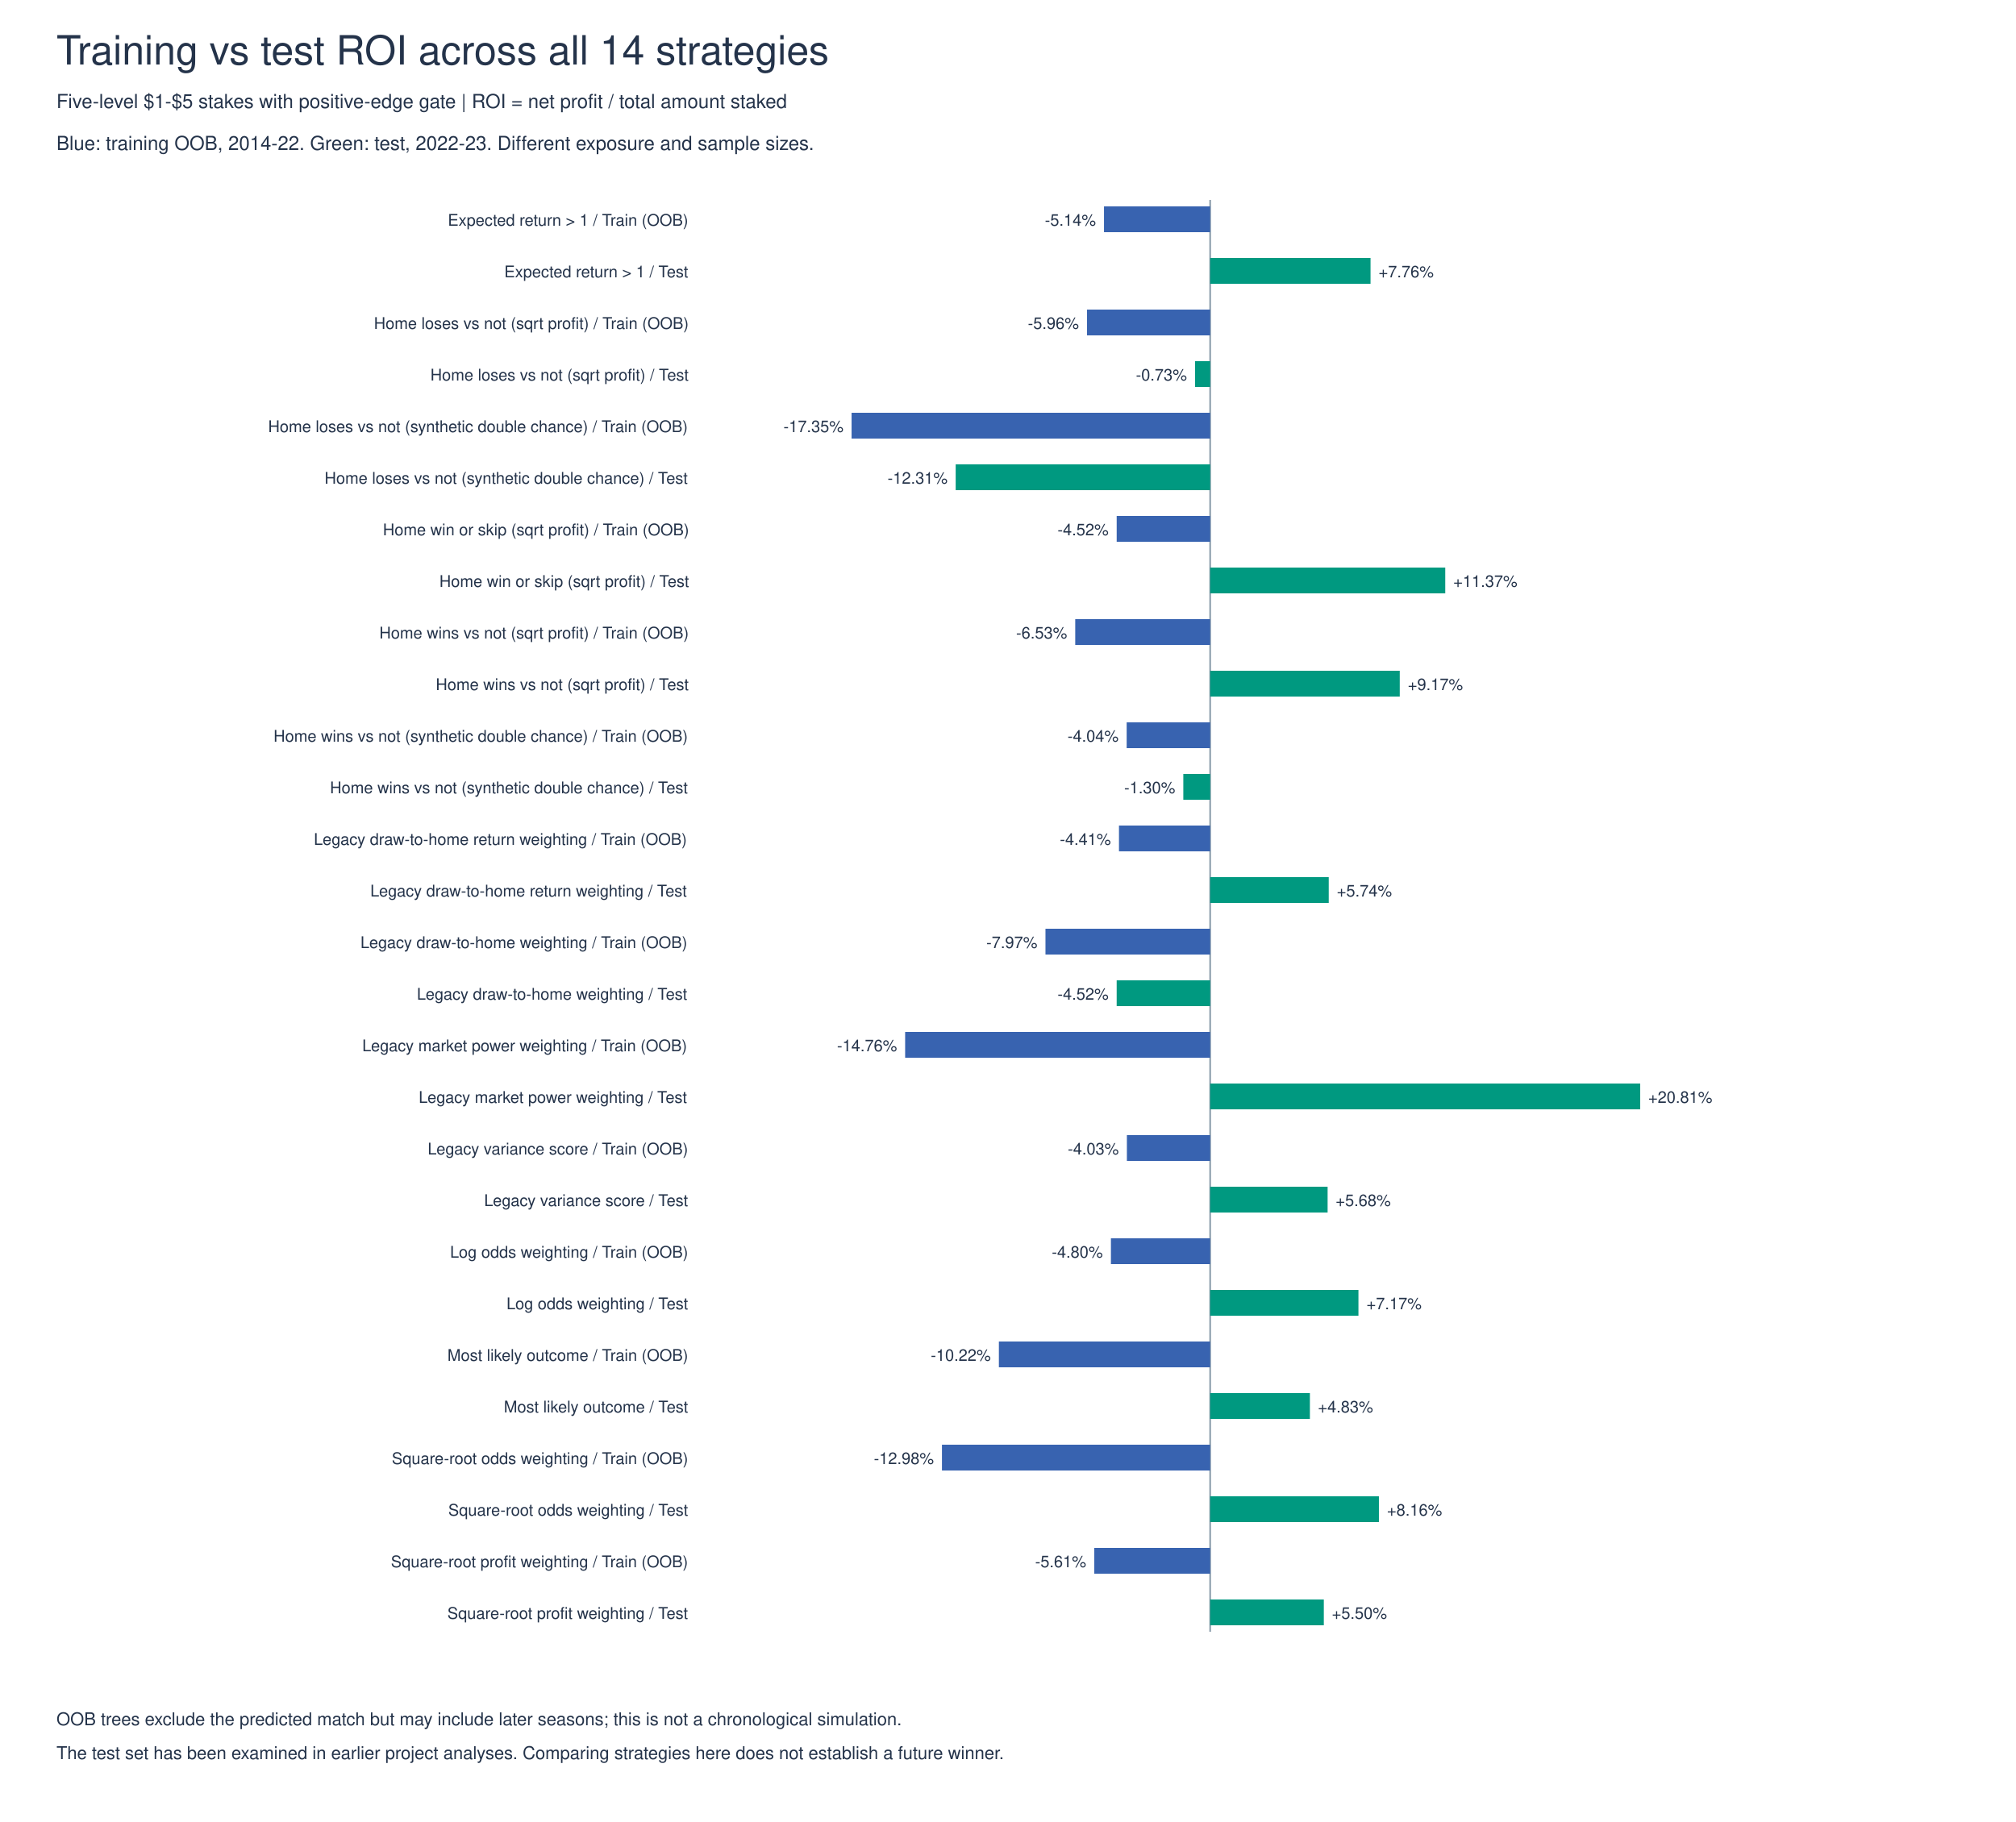
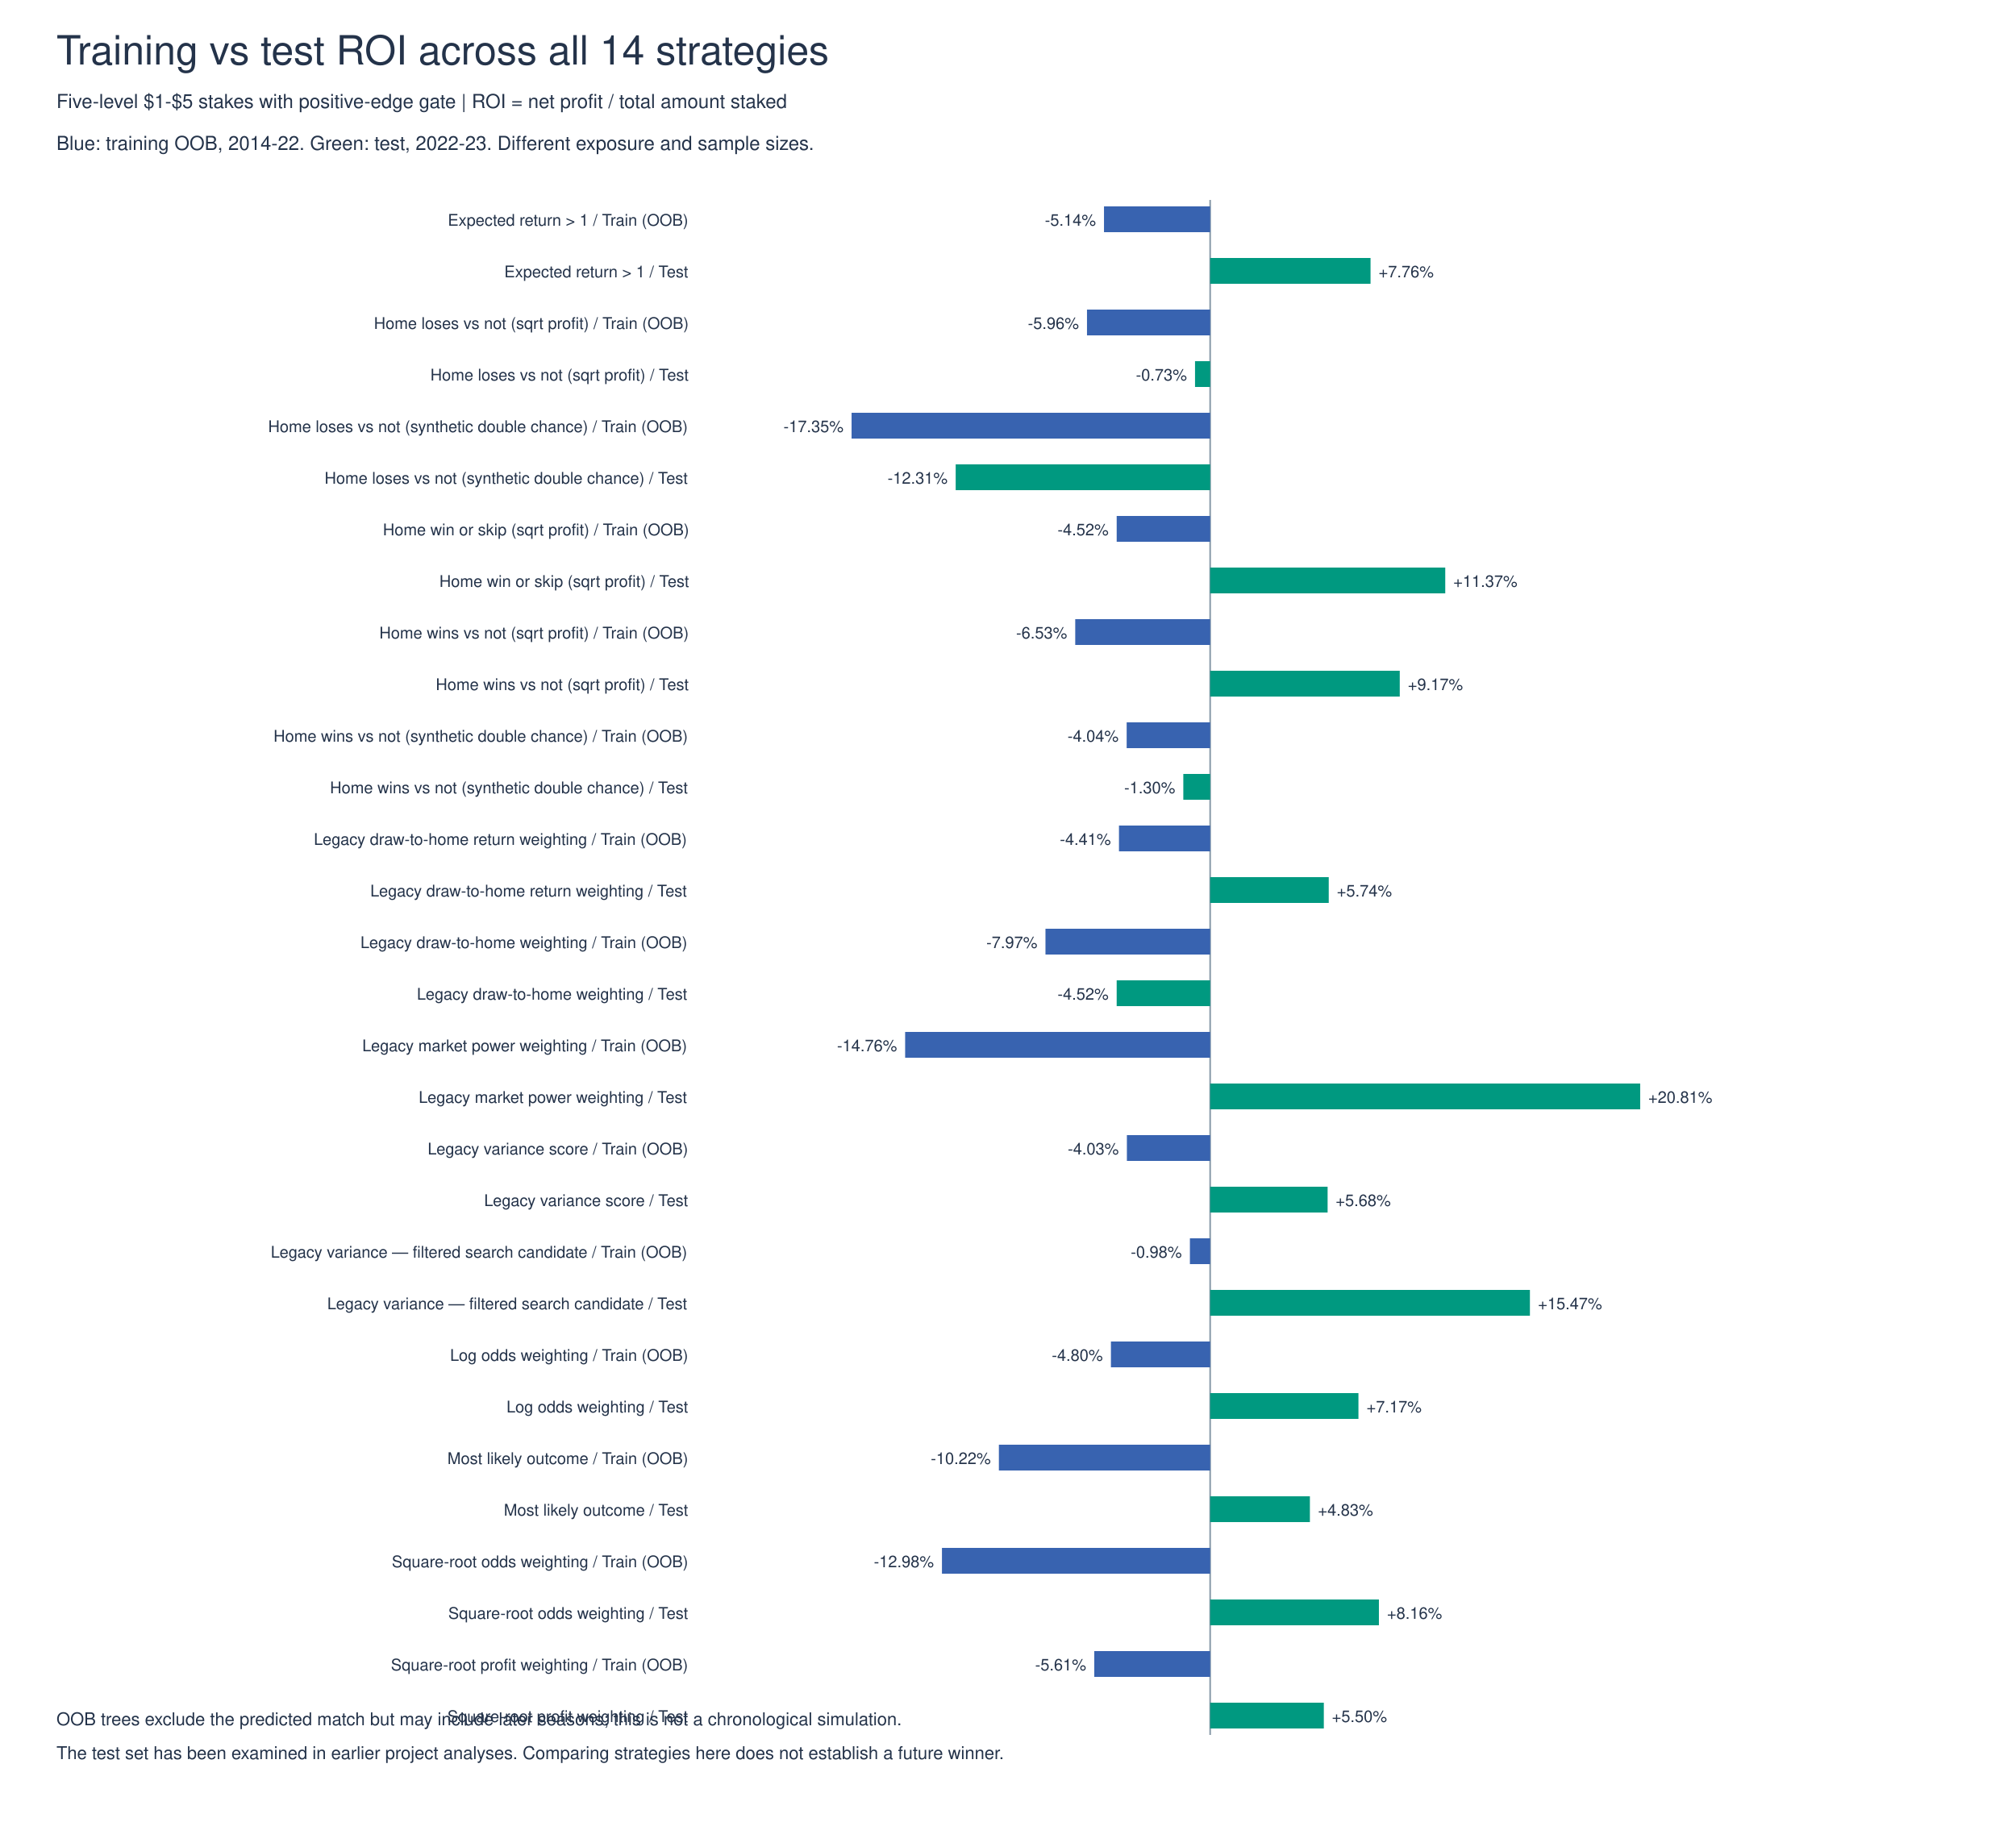
<svg xmlns="http://www.w3.org/2000/svg" width="1250" height="1130" preserveAspectRatio="xMinYMin meet" viewBox="0 0 1250 1130" version="1.0" fill-rule="evenodd">
  <clipPath id="clip">
    <rect x="0" y="0" width="1250" height="1130" />
  </clipPath>
  <g id="group" transform="scale(1,-1) translate(0,-1130)" style="clip-path: url(#clip)">
    <g transform="">
      <rect x="0" y="0" width="1250" height="1130" style="stroke: none; stroke-linecap: butt; stroke-width: 1; fill: rgb(100%,100%,100%); fill-rule: evenodd;" />
      <text x="35" y="1090" style="font-family: Helvetica; font-size: 25px;fill: rgb(14%,20%,29%); stroke:none;" transform="translate(0,2180) scale(1,-1)">Training vs test ROI across all 14 strategies</text>
      <text x="35" y="1063" style="font-family: Helvetica; font-size: 12px;fill: rgb(14%,20%,29%); stroke:none;" transform="translate(0,2126) scale(1,-1)">Five-level $1-$5 stakes with positive-edge gate | ROI = net profit / total amount staked</text>
      <text x="35" y="1037" style="font-family: Helvetica; font-size: 12px;fill: rgb(14%,20%,29%); stroke:none;" transform="translate(0,2074) scale(1,-1)">Blue: training OOB, 2014-22. Green: test, 2022-23. Different exposure and sample sizes.</text>
-       <path d="M 750.347,1006 L 750.347,118 Z" style="stroke: rgb(53%,60%,66%); stroke-linecap: butt; stroke-width: 1;" />
+       <path d="M 750.347,1006 L 750.347,54 Z" style="stroke: rgb(53%,60%,66%); stroke-linecap: butt; stroke-width: 1;" />
      <text x="277.66" y="990" style="font-family: Helvetica; font-size: 10px;fill: rgb(14%,20%,29%); stroke:none;" transform="translate(0,1980) scale(1,-1)">Expected return &gt; 1 / Train (OOB)</text>
      <rect x="684.519" y="986" width="65.828" height="16" style="stroke: none; stroke-linecap: butt; stroke-width: 1; fill: rgb(22%,39%,69%); fill-rule: evenodd;" />
      <text x="647.839" y="990" style="font-family: Helvetica; font-size: 10px;fill: rgb(14%,20%,29%); stroke:none;" transform="translate(0,1980) scale(1,-1)">-5.14%</text>
      <text x="312.66" y="958" style="font-family: Helvetica; font-size: 10px;fill: rgb(14%,20%,29%); stroke:none;" transform="translate(0,1916) scale(1,-1)">Expected return &gt; 1 / Test</text>
      <rect x="750.347" y="954" width="99.442" height="16" style="stroke: none; stroke-linecap: butt; stroke-width: 1; fill: rgb(0%,60%,50%); fill-rule: evenodd;" />
      <text x="854.789" y="958" style="font-family: Helvetica; font-size: 10px;fill: rgb(14%,20%,29%); stroke:none;" transform="translate(0,1916) scale(1,-1)">+7.76%</text>
      <text x="231.84" y="926" style="font-family: Helvetica; font-size: 10px;fill: rgb(14%,20%,29%); stroke:none;" transform="translate(0,1852) scale(1,-1)">Home loses vs not (sqrt profit) / Train (OOB)</text>
      <rect x="673.976" y="922" width="76.371" height="16" style="stroke: none; stroke-linecap: butt; stroke-width: 1; fill: rgb(22%,39%,69%); fill-rule: evenodd;" />
      <text x="637.296" y="926" style="font-family: Helvetica; font-size: 10px;fill: rgb(14%,20%,29%); stroke:none;" transform="translate(0,1852) scale(1,-1)">-5.96%</text>
      <text x="266.84" y="894" style="font-family: Helvetica; font-size: 10px;fill: rgb(14%,20%,29%); stroke:none;" transform="translate(0,1788) scale(1,-1)">Home loses vs not (sqrt profit) / Test</text>
      <rect x="740.961" y="890" width="9.386" height="16" style="stroke: none; stroke-linecap: butt; stroke-width: 1; fill: rgb(0%,60%,50%); fill-rule: evenodd;" />
      <text x="704.281" y="894" style="font-family: Helvetica; font-size: 10px;fill: rgb(14%,20%,29%); stroke:none;" transform="translate(0,1788) scale(1,-1)">-0.73%</text>
      <text x="166.24" y="862" style="font-family: Helvetica; font-size: 10px;fill: rgb(14%,20%,29%); stroke:none;" transform="translate(0,1724) scale(1,-1)">Home loses vs not (synthetic double chance) / Train (OOB)</text>
      <rect x="528.015" y="858" width="222.333" height="16" style="stroke: none; stroke-linecap: butt; stroke-width: 1; fill: rgb(22%,39%,69%); fill-rule: evenodd;" />
      <text x="485.775" y="862" style="font-family: Helvetica; font-size: 10px;fill: rgb(14%,20%,29%); stroke:none;" transform="translate(0,1724) scale(1,-1)">-17.35%</text>
      <text x="201.24" y="830" style="font-family: Helvetica; font-size: 10px;fill: rgb(14%,20%,29%); stroke:none;" transform="translate(0,1660) scale(1,-1)">Home loses vs not (synthetic double chance) / Test</text>
      <rect x="592.562" y="826" width="157.786" height="16" style="stroke: none; stroke-linecap: butt; stroke-width: 1; fill: rgb(0%,60%,50%); fill-rule: evenodd;" />
      <text x="550.322" y="830" style="font-family: Helvetica; font-size: 10px;fill: rgb(14%,20%,29%); stroke:none;" transform="translate(0,1660) scale(1,-1)">-12.31%</text>
      <text x="237.41" y="798" style="font-family: Helvetica; font-size: 10px;fill: rgb(14%,20%,29%); stroke:none;" transform="translate(0,1596) scale(1,-1)">Home win or skip (sqrt profit) / Train (OOB)</text>
      <rect x="692.391" y="794" width="57.956" height="16" style="stroke: none; stroke-linecap: butt; stroke-width: 1; fill: rgb(22%,39%,69%); fill-rule: evenodd;" />
      <text x="655.711" y="798" style="font-family: Helvetica; font-size: 10px;fill: rgb(14%,20%,29%); stroke:none;" transform="translate(0,1596) scale(1,-1)">-4.52%</text>
      <text x="272.41" y="766" style="font-family: Helvetica; font-size: 10px;fill: rgb(14%,20%,29%); stroke:none;" transform="translate(0,1532) scale(1,-1)">Home win or skip (sqrt profit) / Test</text>
      <rect x="750.347" y="762" width="145.769" height="16" style="stroke: none; stroke-linecap: butt; stroke-width: 1; fill: rgb(0%,60%,50%); fill-rule: evenodd;" />
      <text x="901.116" y="766" style="font-family: Helvetica; font-size: 10px;fill: rgb(14%,20%,29%); stroke:none;" transform="translate(0,1532) scale(1,-1)">+11.37%</text>
      <text x="235.18" y="734" style="font-family: Helvetica; font-size: 10px;fill: rgb(14%,20%,29%); stroke:none;" transform="translate(0,1468) scale(1,-1)">Home wins vs not (sqrt profit) / Train (OOB)</text>
      <rect x="666.687" y="730" width="83.66" height="16" style="stroke: none; stroke-linecap: butt; stroke-width: 1; fill: rgb(22%,39%,69%); fill-rule: evenodd;" />
      <text x="630.007" y="734" style="font-family: Helvetica; font-size: 10px;fill: rgb(14%,20%,29%); stroke:none;" transform="translate(0,1468) scale(1,-1)">-6.53%</text>
      <text x="270.18" y="702" style="font-family: Helvetica; font-size: 10px;fill: rgb(14%,20%,29%); stroke:none;" transform="translate(0,1404) scale(1,-1)">Home wins vs not (sqrt profit) / Test</text>
      <rect x="750.347" y="698" width="117.562" height="16" style="stroke: none; stroke-linecap: butt; stroke-width: 1; fill: rgb(0%,60%,50%); fill-rule: evenodd;" />
      <text x="872.909" y="702" style="font-family: Helvetica; font-size: 10px;fill: rgb(14%,20%,29%); stroke:none;" transform="translate(0,1404) scale(1,-1)">+9.17%</text>
      <text x="169.58" y="670" style="font-family: Helvetica; font-size: 10px;fill: rgb(14%,20%,29%); stroke:none;" transform="translate(0,1340) scale(1,-1)">Home wins vs not (synthetic double chance) / Train (OOB)</text>
      <rect x="698.581" y="666" width="51.766" height="16" style="stroke: none; stroke-linecap: butt; stroke-width: 1; fill: rgb(22%,39%,69%); fill-rule: evenodd;" />
      <text x="661.901" y="670" style="font-family: Helvetica; font-size: 10px;fill: rgb(14%,20%,29%); stroke:none;" transform="translate(0,1340) scale(1,-1)">-4.04%</text>
      <text x="204.58" y="638" style="font-family: Helvetica; font-size: 10px;fill: rgb(14%,20%,29%); stroke:none;" transform="translate(0,1276) scale(1,-1)">Home wins vs not (synthetic double chance) / Test</text>
      <rect x="733.703" y="634" width="16.644" height="16" style="stroke: none; stroke-linecap: butt; stroke-width: 1; fill: rgb(0%,60%,50%); fill-rule: evenodd;" />
      <text x="697.023" y="638" style="font-family: Helvetica; font-size: 10px;fill: rgb(14%,20%,29%); stroke:none;" transform="translate(0,1276) scale(1,-1)">-1.30%</text>
      <text x="194.59" y="606" style="font-family: Helvetica; font-size: 10px;fill: rgb(14%,20%,29%); stroke:none;" transform="translate(0,1212) scale(1,-1)">Legacy draw-to-home return weighting / Train (OOB)</text>
      <rect x="693.81" y="602" width="56.537" height="16" style="stroke: none; stroke-linecap: butt; stroke-width: 1; fill: rgb(22%,39%,69%); fill-rule: evenodd;" />
      <text x="657.13" y="606" style="font-family: Helvetica; font-size: 10px;fill: rgb(14%,20%,29%); stroke:none;" transform="translate(0,1212) scale(1,-1)">-4.41%</text>
      <text x="229.59" y="574" style="font-family: Helvetica; font-size: 10px;fill: rgb(14%,20%,29%); stroke:none;" transform="translate(0,1148) scale(1,-1)">Legacy draw-to-home return weighting / Test</text>
      <rect x="750.347" y="570" width="73.527" height="16" style="stroke: none; stroke-linecap: butt; stroke-width: 1; fill: rgb(0%,60%,50%); fill-rule: evenodd;" />
      <text x="828.874" y="574" style="font-family: Helvetica; font-size: 10px;fill: rgb(14%,20%,29%); stroke:none;" transform="translate(0,1148) scale(1,-1)">+5.74%</text>
      <text x="223.49" y="542" style="font-family: Helvetica; font-size: 10px;fill: rgb(14%,20%,29%); stroke:none;" transform="translate(0,1084) scale(1,-1)">Legacy draw-to-home weighting / Train (OOB)</text>
      <rect x="648.234" y="538" width="102.113" height="16" style="stroke: none; stroke-linecap: butt; stroke-width: 1; fill: rgb(22%,39%,69%); fill-rule: evenodd;" />
      <text x="611.554" y="542" style="font-family: Helvetica; font-size: 10px;fill: rgb(14%,20%,29%); stroke:none;" transform="translate(0,1084) scale(1,-1)">-7.97%</text>
      <text x="258.49" y="510" style="font-family: Helvetica; font-size: 10px;fill: rgb(14%,20%,29%); stroke:none;" transform="translate(0,1020) scale(1,-1)">Legacy draw-to-home weighting / Test</text>
      <rect x="692.385" y="506" width="57.962" height="16" style="stroke: none; stroke-linecap: butt; stroke-width: 1; fill: rgb(0%,60%,50%); fill-rule: evenodd;" />
      <text x="655.705" y="510" style="font-family: Helvetica; font-size: 10px;fill: rgb(14%,20%,29%); stroke:none;" transform="translate(0,1020) scale(1,-1)">-4.52%</text>
      <text x="224.6" y="478" style="font-family: Helvetica; font-size: 10px;fill: rgb(14%,20%,29%); stroke:none;" transform="translate(0,956) scale(1,-1)">Legacy market power weighting / Train (OOB)</text>
      <rect x="561.223" y="474" width="189.124" height="16" style="stroke: none; stroke-linecap: butt; stroke-width: 1; fill: rgb(22%,39%,69%); fill-rule: evenodd;" />
      <text x="518.983" y="478" style="font-family: Helvetica; font-size: 10px;fill: rgb(14%,20%,29%); stroke:none;" transform="translate(0,956) scale(1,-1)">-14.76%</text>
      <text x="259.6" y="446" style="font-family: Helvetica; font-size: 10px;fill: rgb(14%,20%,29%); stroke:none;" transform="translate(0,892) scale(1,-1)">Legacy market power weighting / Test</text>
      <rect x="750.347" y="442" width="266.638" height="16" style="stroke: none; stroke-linecap: butt; stroke-width: 1; fill: rgb(0%,60%,50%); fill-rule: evenodd;" />
      <text x="1021.985" y="446" style="font-family: Helvetica; font-size: 10px;fill: rgb(14%,20%,29%); stroke:none;" transform="translate(0,892) scale(1,-1)">+20.81%</text>
      <text x="265.17" y="414" style="font-family: Helvetica; font-size: 10px;fill: rgb(14%,20%,29%); stroke:none;" transform="translate(0,828) scale(1,-1)">Legacy variance score / Train (OOB)</text>
      <rect x="698.715" y="410" width="51.632" height="16" style="stroke: none; stroke-linecap: butt; stroke-width: 1; fill: rgb(22%,39%,69%); fill-rule: evenodd;" />
      <text x="662.035" y="414" style="font-family: Helvetica; font-size: 10px;fill: rgb(14%,20%,29%); stroke:none;" transform="translate(0,828) scale(1,-1)">-4.03%</text>
      <text x="300.17" y="382" style="font-family: Helvetica; font-size: 10px;fill: rgb(14%,20%,29%); stroke:none;" transform="translate(0,764) scale(1,-1)">Legacy variance score / Test</text>
      <rect x="750.347" y="378" width="72.822" height="16" style="stroke: none; stroke-linecap: butt; stroke-width: 1; fill: rgb(0%,60%,50%); fill-rule: evenodd;" />
      <text x="828.17" y="382" style="font-family: Helvetica; font-size: 10px;fill: rgb(14%,20%,29%); stroke:none;" transform="translate(0,764) scale(1,-1)">+5.68%</text>
-       <text x="279.05" y="350" style="font-family: Helvetica; font-size: 10px;fill: rgb(14%,20%,29%); stroke:none;" transform="translate(0,700) scale(1,-1)">Log odds weighting / Train (OOB)</text>
-       <rect x="688.815" y="346" width="61.532" height="16" style="stroke: none; stroke-linecap: butt; stroke-width: 1; fill: rgb(22%,39%,69%); fill-rule: evenodd;" />
-       <text x="652.135" y="350" style="font-family: Helvetica; font-size: 10px;fill: rgb(14%,20%,29%); stroke:none;" transform="translate(0,700) scale(1,-1)">-4.80%</text>
-       <text x="314.05" y="318" style="font-family: Helvetica; font-size: 10px;fill: rgb(14%,20%,29%); stroke:none;" transform="translate(0,636) scale(1,-1)">Log odds weighting / Test</text>
-       <rect x="750.347" y="314" width="91.943" height="16" style="stroke: none; stroke-linecap: butt; stroke-width: 1; fill: rgb(0%,60%,50%); fill-rule: evenodd;" />
-       <text x="847.29" y="318" style="font-family: Helvetica; font-size: 10px;fill: rgb(14%,20%,29%); stroke:none;" transform="translate(0,636) scale(1,-1)">+7.17%</text>
-       <text x="277.41" y="286" style="font-family: Helvetica; font-size: 10px;fill: rgb(14%,20%,29%); stroke:none;" transform="translate(0,572) scale(1,-1)">Most likely outcome / Train (OOB)</text>
-       <rect x="619.348" y="282" width="130.999" height="16" style="stroke: none; stroke-linecap: butt; stroke-width: 1; fill: rgb(22%,39%,69%); fill-rule: evenodd;" />
-       <text x="577.108" y="286" style="font-family: Helvetica; font-size: 10px;fill: rgb(14%,20%,29%); stroke:none;" transform="translate(0,572) scale(1,-1)">-10.22%</text>
-       <text x="312.41" y="254" style="font-family: Helvetica; font-size: 10px;fill: rgb(14%,20%,29%); stroke:none;" transform="translate(0,508) scale(1,-1)">Most likely outcome / Test</text>
-       <rect x="750.347" y="250" width="61.84" height="16" style="stroke: none; stroke-linecap: butt; stroke-width: 1; fill: rgb(0%,60%,50%); fill-rule: evenodd;" />
-       <text x="817.187" y="254" style="font-family: Helvetica; font-size: 10px;fill: rgb(14%,20%,29%); stroke:none;" transform="translate(0,508) scale(1,-1)">+4.83%</text>
-       <text x="242.93" y="222" style="font-family: Helvetica; font-size: 10px;fill: rgb(14%,20%,29%); stroke:none;" transform="translate(0,444) scale(1,-1)">Square-root odds weighting / Train (OOB)</text>
-       <rect x="584.046" y="218" width="166.302" height="16" style="stroke: none; stroke-linecap: butt; stroke-width: 1; fill: rgb(22%,39%,69%); fill-rule: evenodd;" />
-       <text x="541.806" y="222" style="font-family: Helvetica; font-size: 10px;fill: rgb(14%,20%,29%); stroke:none;" transform="translate(0,444) scale(1,-1)">-12.98%</text>
-       <text x="277.93" y="190" style="font-family: Helvetica; font-size: 10px;fill: rgb(14%,20%,29%); stroke:none;" transform="translate(0,380) scale(1,-1)">Square-root odds weighting / Test</text>
-       <rect x="750.347" y="186" width="104.633" height="16" style="stroke: none; stroke-linecap: butt; stroke-width: 1; fill: rgb(0%,60%,50%); fill-rule: evenodd;" />
-       <text x="859.981" y="190" style="font-family: Helvetica; font-size: 10px;fill: rgb(14%,20%,29%); stroke:none;" transform="translate(0,380) scale(1,-1)">+8.16%</text>
-       <text x="242.38" y="158" style="font-family: Helvetica; font-size: 10px;fill: rgb(14%,20%,29%); stroke:none;" transform="translate(0,316) scale(1,-1)">Square-root profit weighting / Train (OOB)</text>
-       <rect x="678.486" y="154" width="71.862" height="16" style="stroke: none; stroke-linecap: butt; stroke-width: 1; fill: rgb(22%,39%,69%); fill-rule: evenodd;" />
-       <text x="641.806" y="158" style="font-family: Helvetica; font-size: 10px;fill: rgb(14%,20%,29%); stroke:none;" transform="translate(0,316) scale(1,-1)">-5.61%</text>
-       <text x="277.38" y="126" style="font-family: Helvetica; font-size: 10px;fill: rgb(14%,20%,29%); stroke:none;" transform="translate(0,252) scale(1,-1)">Square-root profit weighting / Test</text>
-       <rect x="750.347" y="122" width="70.473" height="16" style="stroke: none; stroke-linecap: butt; stroke-width: 1; fill: rgb(0%,60%,50%); fill-rule: evenodd;" />
-       <text x="825.821" y="126" style="font-family: Helvetica; font-size: 10px;fill: rgb(14%,20%,29%); stroke:none;" transform="translate(0,252) scale(1,-1)">+5.50%</text>
+       <text x="167.9" y="350" style="font-family: Helvetica; font-size: 10px;fill: rgb(14%,20%,29%); stroke:none;" transform="translate(0,700) scale(1,-1)">Legacy variance — filtered search candidate / Train (OOB)</text>
+       <rect x="737.79" y="346" width="12.557" height="16" style="stroke: none; stroke-linecap: butt; stroke-width: 1; fill: rgb(22%,39%,69%); fill-rule: evenodd;" />
+       <text x="701.11" y="350" style="font-family: Helvetica; font-size: 10px;fill: rgb(14%,20%,29%); stroke:none;" transform="translate(0,700) scale(1,-1)">-0.98%</text>
+       <text x="202.9" y="318" style="font-family: Helvetica; font-size: 10px;fill: rgb(14%,20%,29%); stroke:none;" transform="translate(0,636) scale(1,-1)">Legacy variance — filtered search candidate / Test</text>
+       <rect x="750.347" y="314" width="198.263" height="16" style="stroke: none; stroke-linecap: butt; stroke-width: 1; fill: rgb(0%,60%,50%); fill-rule: evenodd;" />
+       <text x="953.61" y="318" style="font-family: Helvetica; font-size: 10px;fill: rgb(14%,20%,29%); stroke:none;" transform="translate(0,636) scale(1,-1)">+15.47%</text>
+       <text x="279.05" y="286" style="font-family: Helvetica; font-size: 10px;fill: rgb(14%,20%,29%); stroke:none;" transform="translate(0,572) scale(1,-1)">Log odds weighting / Train (OOB)</text>
+       <rect x="688.815" y="282" width="61.532" height="16" style="stroke: none; stroke-linecap: butt; stroke-width: 1; fill: rgb(22%,39%,69%); fill-rule: evenodd;" />
+       <text x="652.135" y="286" style="font-family: Helvetica; font-size: 10px;fill: rgb(14%,20%,29%); stroke:none;" transform="translate(0,572) scale(1,-1)">-4.80%</text>
+       <text x="314.05" y="254" style="font-family: Helvetica; font-size: 10px;fill: rgb(14%,20%,29%); stroke:none;" transform="translate(0,508) scale(1,-1)">Log odds weighting / Test</text>
+       <rect x="750.347" y="250" width="91.943" height="16" style="stroke: none; stroke-linecap: butt; stroke-width: 1; fill: rgb(0%,60%,50%); fill-rule: evenodd;" />
+       <text x="847.29" y="254" style="font-family: Helvetica; font-size: 10px;fill: rgb(14%,20%,29%); stroke:none;" transform="translate(0,508) scale(1,-1)">+7.17%</text>
+       <text x="277.41" y="222" style="font-family: Helvetica; font-size: 10px;fill: rgb(14%,20%,29%); stroke:none;" transform="translate(0,444) scale(1,-1)">Most likely outcome / Train (OOB)</text>
+       <rect x="619.348" y="218" width="130.999" height="16" style="stroke: none; stroke-linecap: butt; stroke-width: 1; fill: rgb(22%,39%,69%); fill-rule: evenodd;" />
+       <text x="577.108" y="222" style="font-family: Helvetica; font-size: 10px;fill: rgb(14%,20%,29%); stroke:none;" transform="translate(0,444) scale(1,-1)">-10.22%</text>
+       <text x="312.41" y="190" style="font-family: Helvetica; font-size: 10px;fill: rgb(14%,20%,29%); stroke:none;" transform="translate(0,380) scale(1,-1)">Most likely outcome / Test</text>
+       <rect x="750.347" y="186" width="61.84" height="16" style="stroke: none; stroke-linecap: butt; stroke-width: 1; fill: rgb(0%,60%,50%); fill-rule: evenodd;" />
+       <text x="817.187" y="190" style="font-family: Helvetica; font-size: 10px;fill: rgb(14%,20%,29%); stroke:none;" transform="translate(0,380) scale(1,-1)">+4.83%</text>
+       <text x="242.93" y="158" style="font-family: Helvetica; font-size: 10px;fill: rgb(14%,20%,29%); stroke:none;" transform="translate(0,316) scale(1,-1)">Square-root odds weighting / Train (OOB)</text>
+       <rect x="584.046" y="154" width="166.302" height="16" style="stroke: none; stroke-linecap: butt; stroke-width: 1; fill: rgb(22%,39%,69%); fill-rule: evenodd;" />
+       <text x="541.806" y="158" style="font-family: Helvetica; font-size: 10px;fill: rgb(14%,20%,29%); stroke:none;" transform="translate(0,316) scale(1,-1)">-12.98%</text>
+       <text x="277.93" y="126" style="font-family: Helvetica; font-size: 10px;fill: rgb(14%,20%,29%); stroke:none;" transform="translate(0,252) scale(1,-1)">Square-root odds weighting / Test</text>
+       <rect x="750.347" y="122" width="104.633" height="16" style="stroke: none; stroke-linecap: butt; stroke-width: 1; fill: rgb(0%,60%,50%); fill-rule: evenodd;" />
+       <text x="859.981" y="126" style="font-family: Helvetica; font-size: 10px;fill: rgb(14%,20%,29%); stroke:none;" transform="translate(0,252) scale(1,-1)">+8.16%</text>
+       <text x="242.38" y="94" style="font-family: Helvetica; font-size: 10px;fill: rgb(14%,20%,29%); stroke:none;" transform="translate(0,188) scale(1,-1)">Square-root profit weighting / Train (OOB)</text>
+       <rect x="678.486" y="90" width="71.862" height="16" style="stroke: none; stroke-linecap: butt; stroke-width: 1; fill: rgb(22%,39%,69%); fill-rule: evenodd;" />
+       <text x="641.806" y="94" style="font-family: Helvetica; font-size: 10px;fill: rgb(14%,20%,29%); stroke:none;" transform="translate(0,188) scale(1,-1)">-5.61%</text>
+       <text x="277.38" y="62" style="font-family: Helvetica; font-size: 10px;fill: rgb(14%,20%,29%); stroke:none;" transform="translate(0,124) scale(1,-1)">Square-root profit weighting / Test</text>
+       <rect x="750.347" y="58" width="70.473" height="16" style="stroke: none; stroke-linecap: butt; stroke-width: 1; fill: rgb(0%,60%,50%); fill-rule: evenodd;" />
+       <text x="825.821" y="62" style="font-family: Helvetica; font-size: 10px;fill: rgb(14%,20%,29%); stroke:none;" transform="translate(0,124) scale(1,-1)">+5.50%</text>
      <text x="35" y="60" style="font-family: Helvetica; font-size: 11px;fill: rgb(14%,20%,29%); stroke:none;" transform="translate(0,120) scale(1,-1)">OOB trees exclude the predicted match but may include later seasons; this is not a chronological simulation.</text>
      <text x="35" y="39" style="font-family: Helvetica; font-size: 11px;fill: rgb(14%,20%,29%); stroke:none;" transform="translate(0,78) scale(1,-1)">The test set has been examined in earlier project analyses. Comparing strategies here does not establish a future winner.</text>
    </g>
  </g>
</svg>
